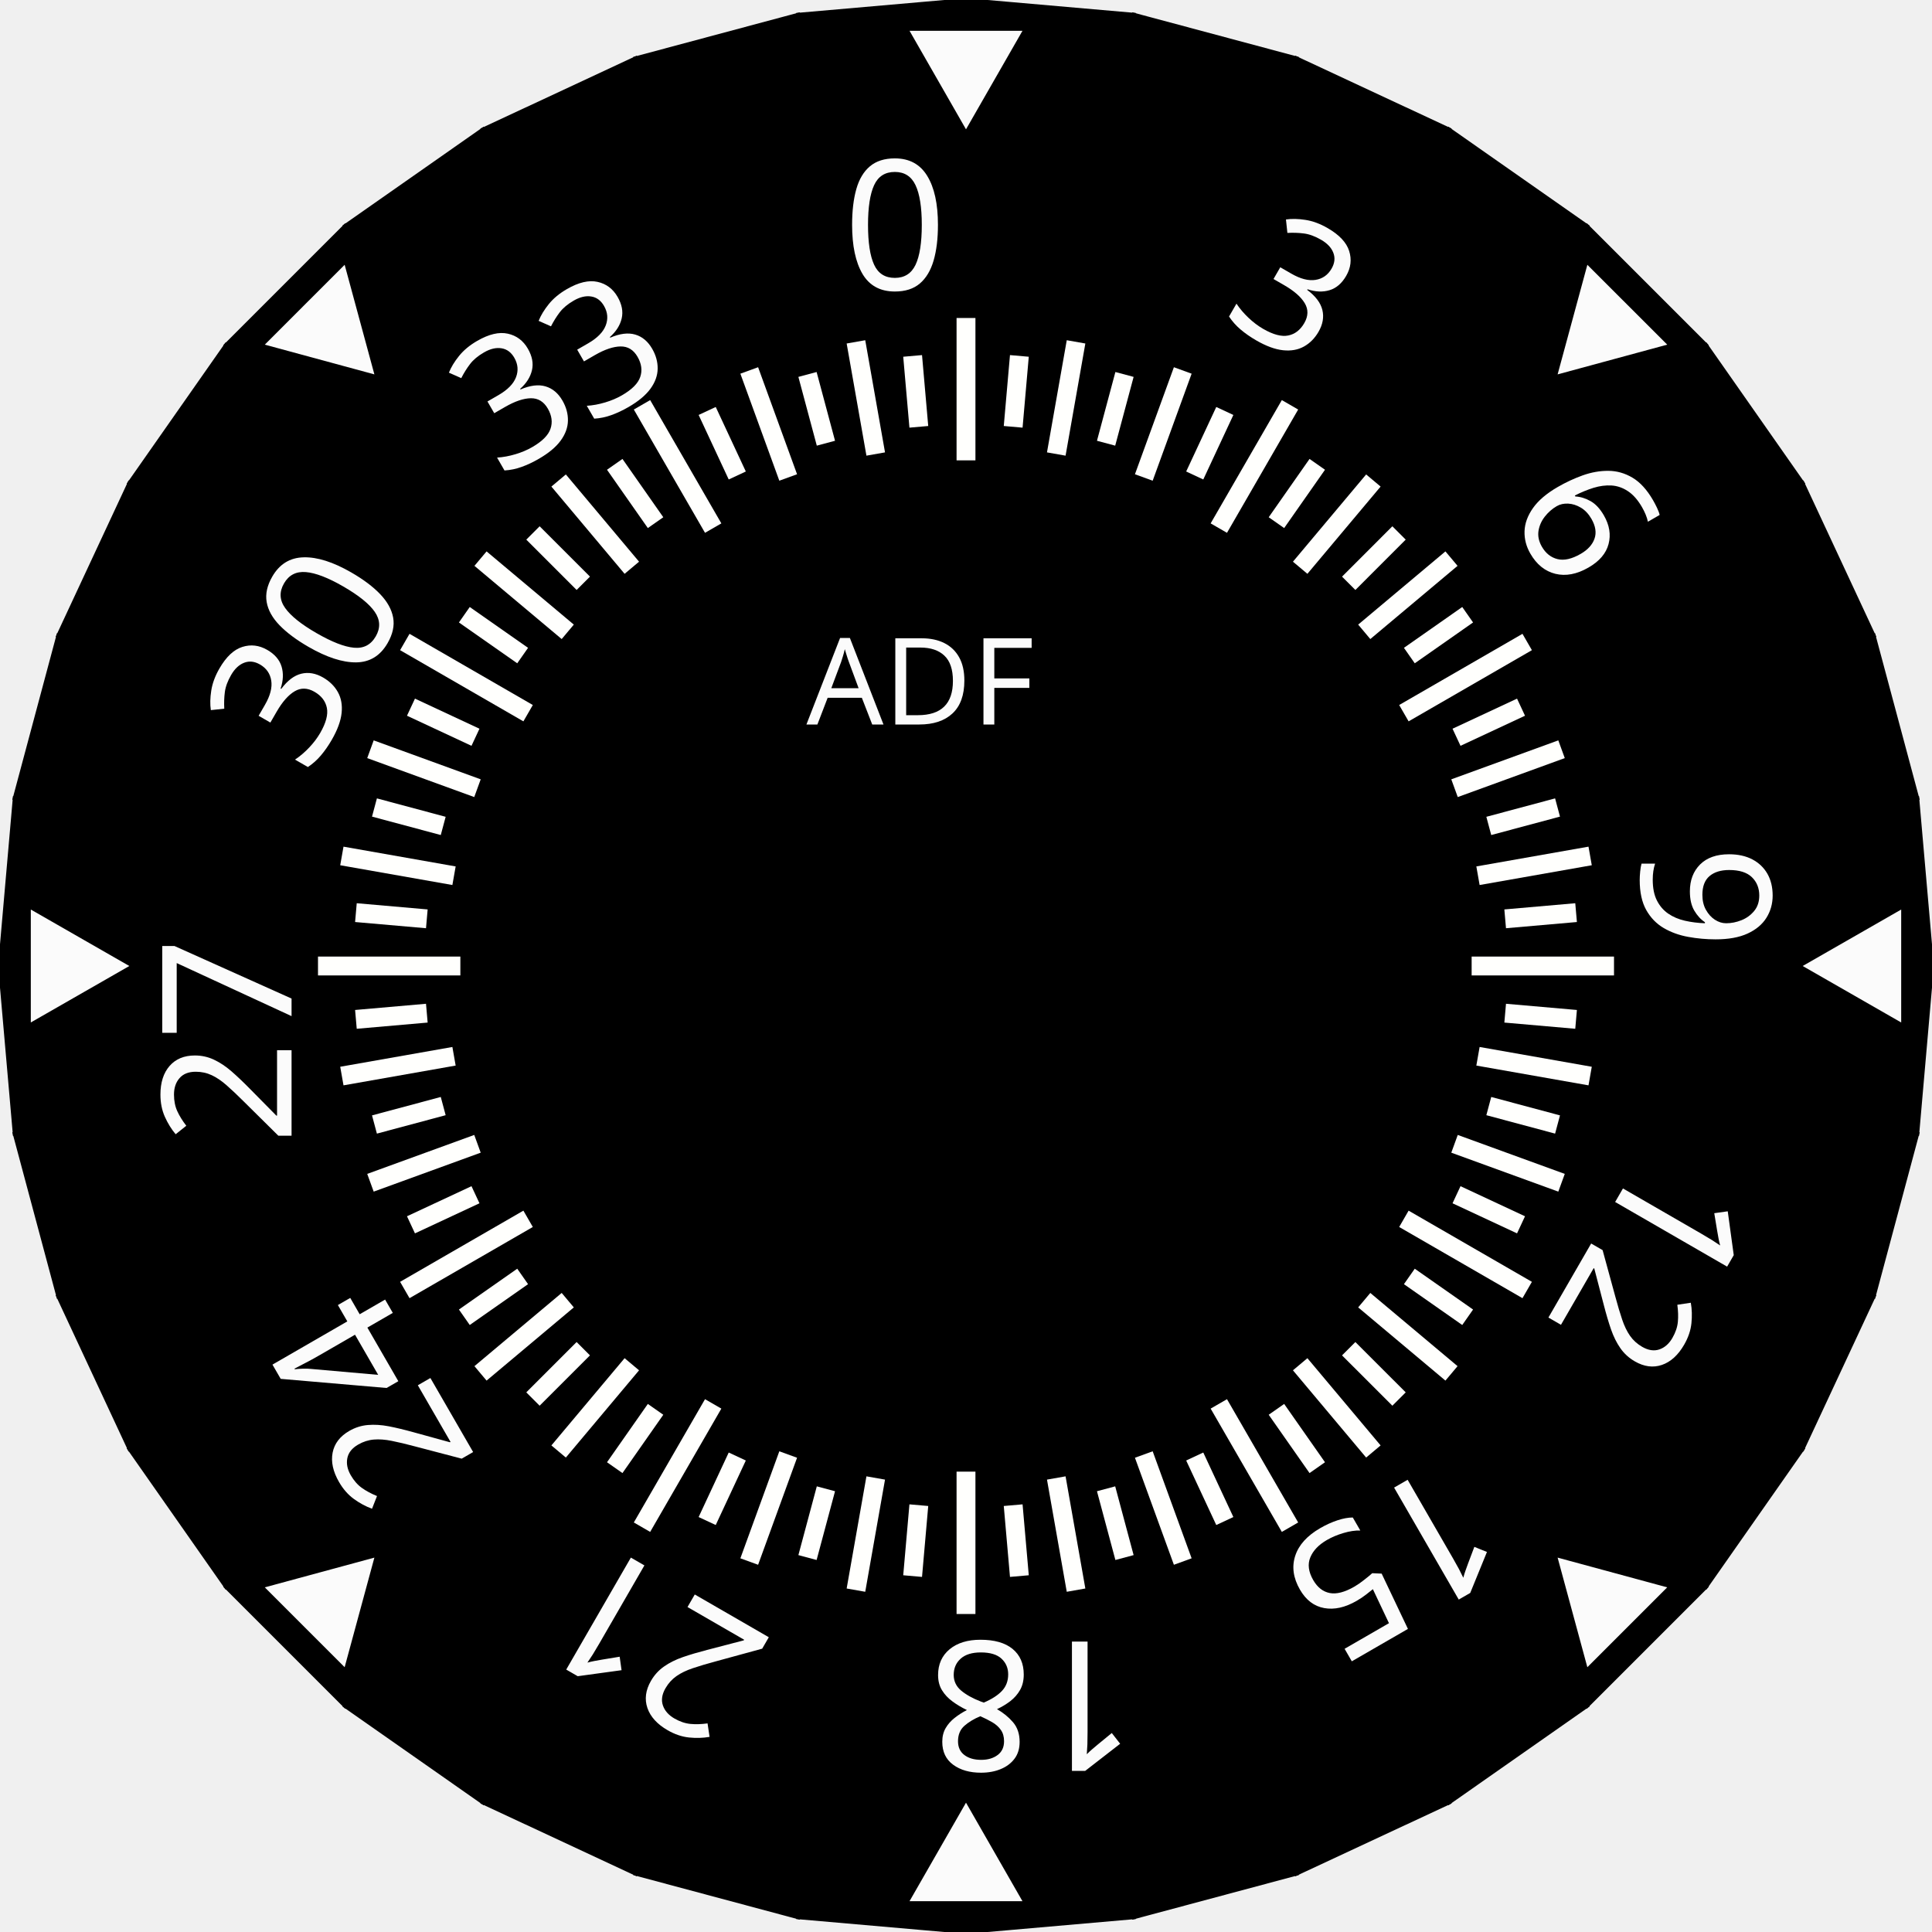
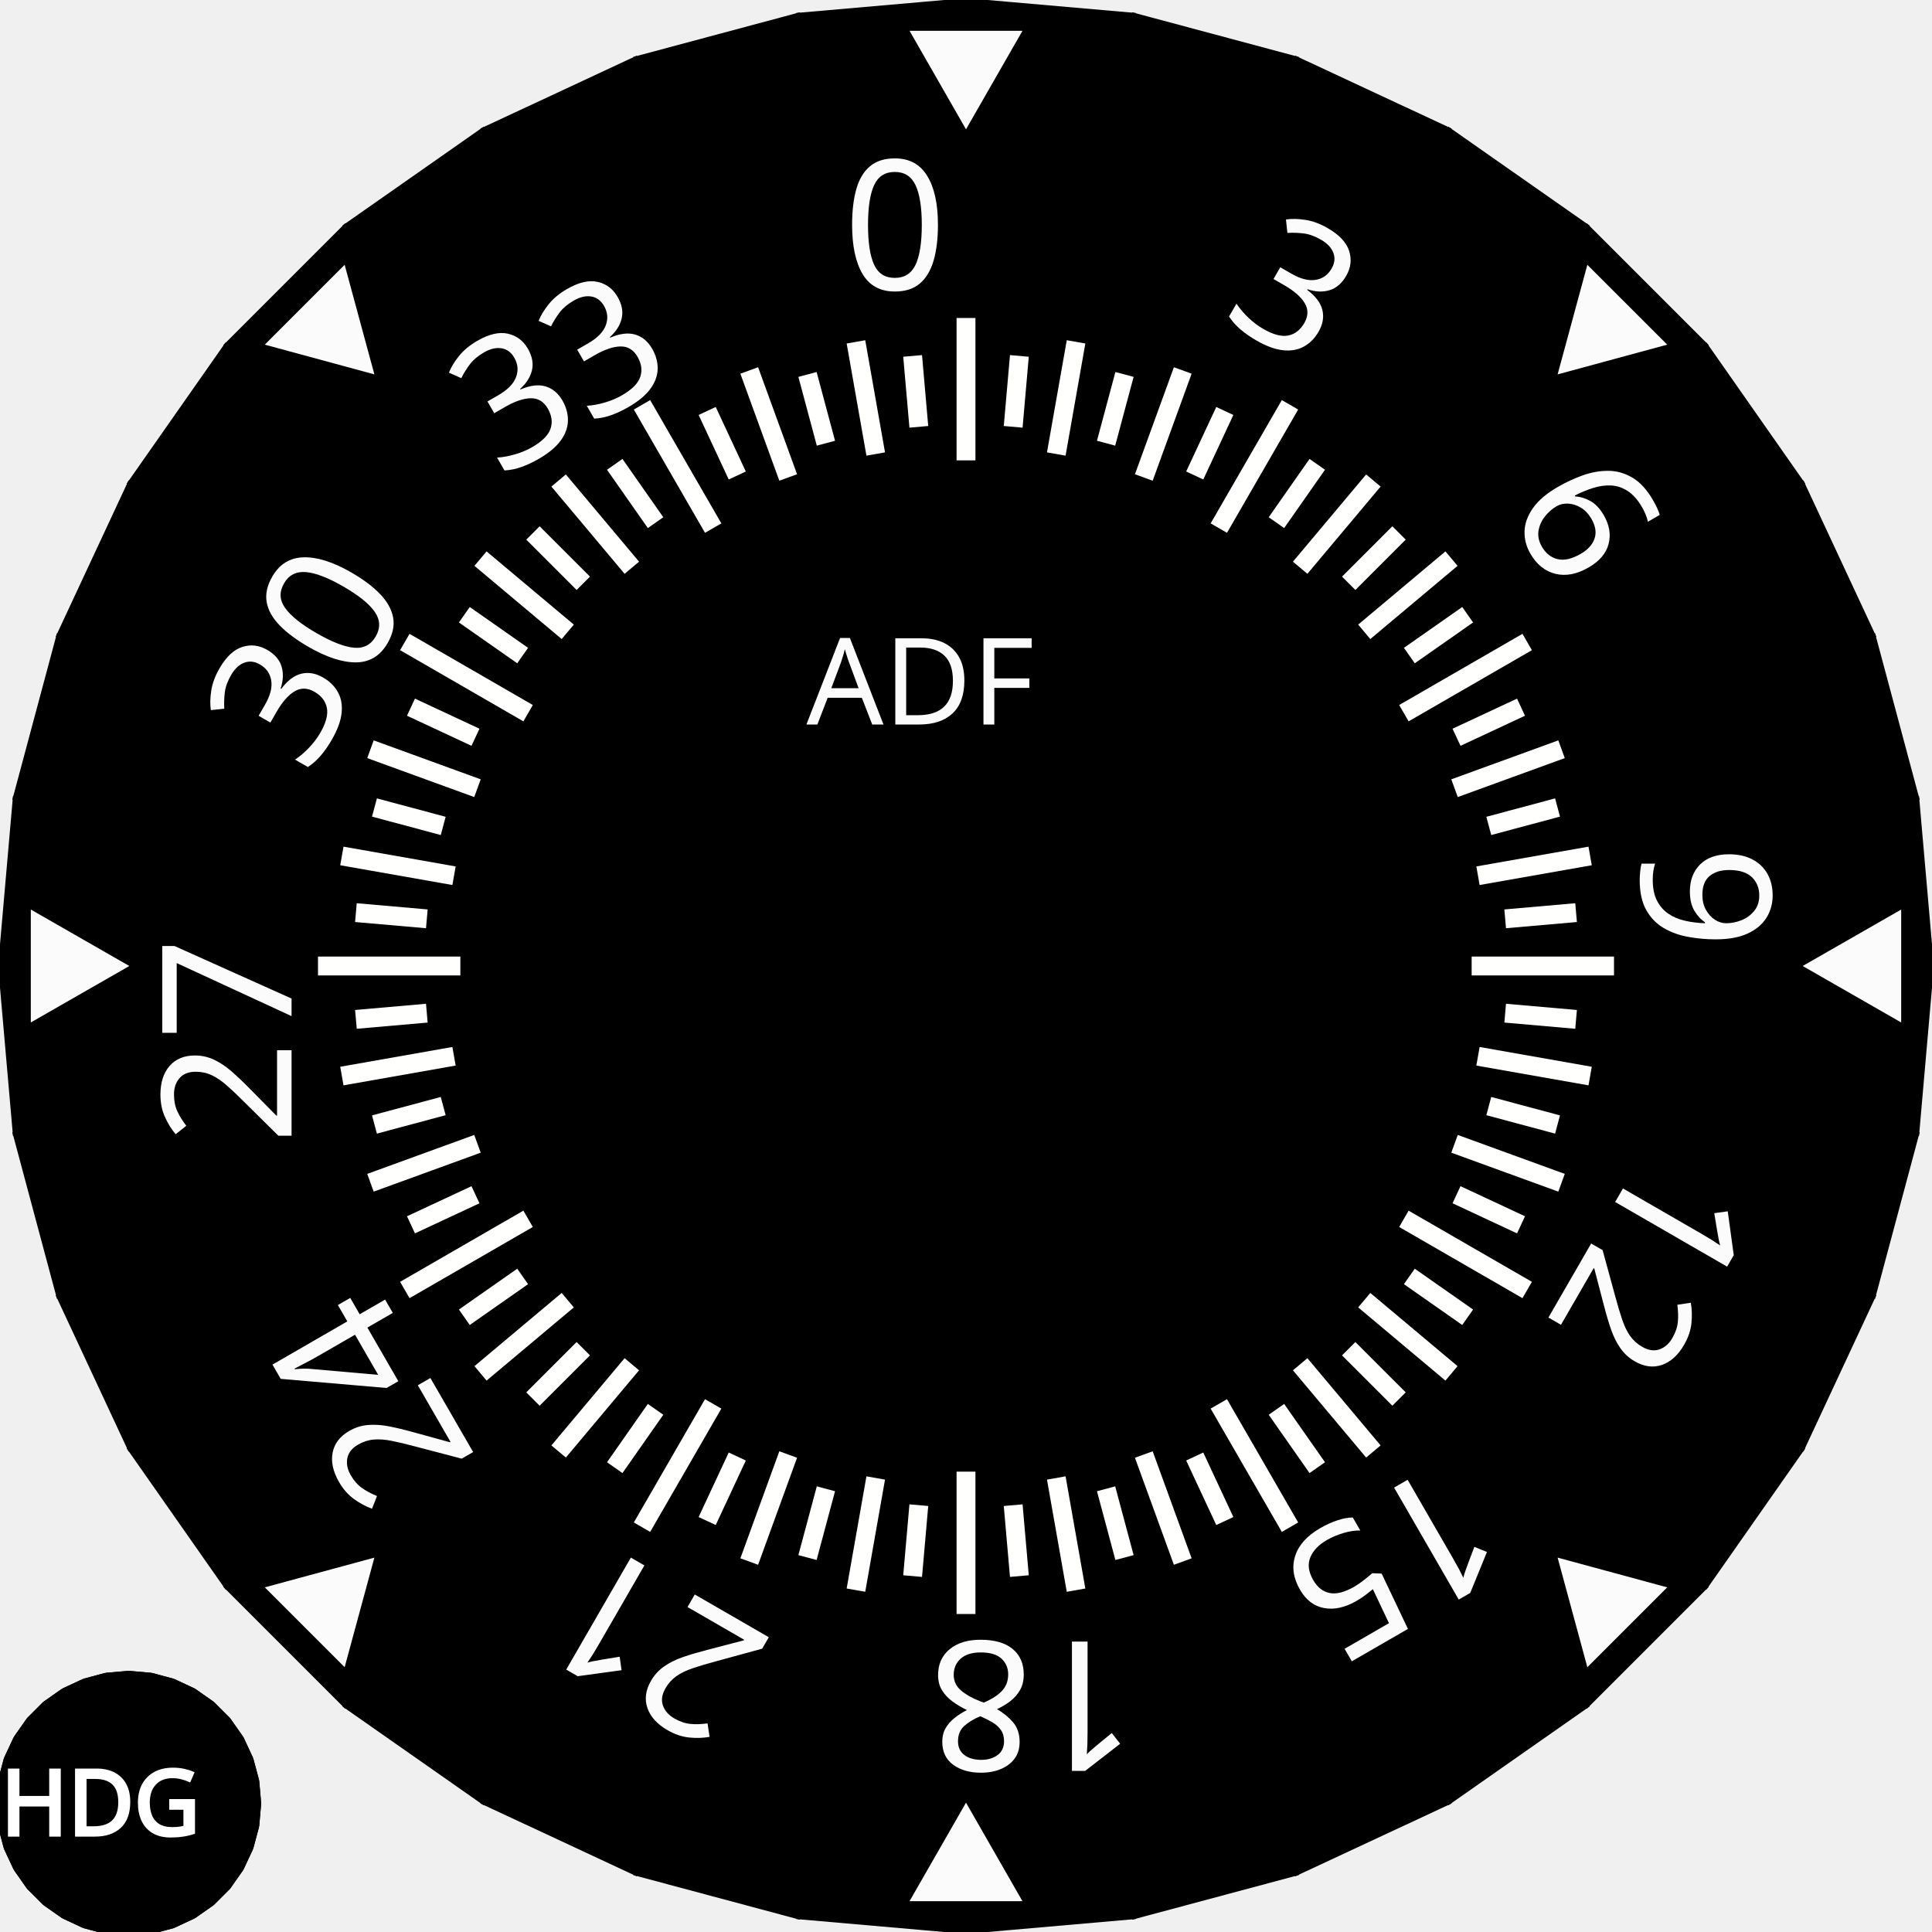
<svg xmlns="http://www.w3.org/2000/svg" width="512" height="512" viewBox="0 0 512 512" version="1.1" id="svg78">
  <defs id="defs82" />
  <g id="g927" style="fill:#000000;fill-opacity:1">
    <polygon id="polygon4" points="474.359,217.497 477.727,256.000 512.000,256.000 508.111,211.546 " fill-opacity="0" fill="rgb(204, 204, 204)" stroke-width="1" stroke="black" style="fill:#000000;fill-opacity:1" />
    <polygon id="polygon6" points="464.355,180.165 474.359,217.497 508.111,211.546 496.561,168.443 " fill-opacity="0" fill="rgb(204, 204, 204)" stroke-width="1" stroke="black" style="fill:#000000;fill-opacity:1" />
    <polygon id="polygon8" points="448.021,145.136 464.355,180.165 496.561,168.443 477.702,128.000 " fill-opacity="0" fill="rgb(204, 204, 204)" stroke-width="1" stroke="black" style="fill:#000000;fill-opacity:1" />
    <polygon id="polygon10" points="425.853,113.476 448.021,145.136 477.702,128.000 452.107,91.446 " fill-opacity="0" fill="rgb(204, 204, 204)" stroke-width="1" stroke="black" style="fill:#000000;fill-opacity:1" />
    <polygon id="polygon12" points="398.524,86.147 425.853,113.476 452.107,91.446 420.553,59.893 " fill-opacity="0" fill="rgb(204, 204, 204)" stroke-width="1" stroke="black" style="fill:#000000;fill-opacity:1" />
    <polygon id="polygon14" points="366.863,63.979 398.524,86.147 420.553,59.893 384.000,34.298 " fill-opacity="0" fill="rgb(204, 204, 204)" stroke-width="1" stroke="black" style="fill:#000000;fill-opacity:1" />
    <polygon id="polygon16" points="331.835,47.644 366.863,63.979 384.000,34.298 343.557,15.439 " fill-opacity="0" fill="rgb(204, 204, 204)" stroke-width="1" stroke="black" style="fill:#000000;fill-opacity:1" />
    <polygon id="polygon18" points="294.502,37.641 331.835,47.644 343.557,15.439 300.454,3.889 " fill-opacity="0" fill="rgb(204, 204, 204)" stroke-width="1" stroke="black" style="fill:#000000;fill-opacity:1" />
    <polygon id="polygon20" points="256.000,34.273 294.502,37.641 300.454,3.889 256.000,0.000 " fill-opacity="0" fill="rgb(204, 204, 204)" stroke-width="1" stroke="black" style="fill:#000000;fill-opacity:1" />
    <polygon id="polygon22" points="217.497,37.641 256.000,34.273 256.000,0.000 211.545,3.890 " fill-opacity="0" fill="rgb(204, 204, 204)" stroke-width="1" stroke="black" style="fill:#000000;fill-opacity:1" />
    <polygon id="polygon24" points="180.164,47.645 217.497,37.641 211.545,3.890 168.442,15.439 " fill-opacity="0" fill="rgb(204, 204, 204)" stroke-width="1" stroke="black" style="fill:#000000;fill-opacity:1" />
    <polygon id="polygon26" points="145.136,63.979 180.164,47.645 168.442,15.439 128.000,34.298 " fill-opacity="0" fill="rgb(204, 204, 204)" stroke-width="1" stroke="black" style="fill:#000000;fill-opacity:1" />
    <polygon id="polygon28" points="113.476,86.147 145.136,63.979 128.000,34.298 91.446,59.893 " fill-opacity="0" fill="rgb(204, 204, 204)" stroke-width="1" stroke="black" style="fill:#000000;fill-opacity:1" />
    <polygon id="polygon30" points="86.147,113.477 113.476,86.147 91.446,59.893 59.893,91.447 " fill-opacity="0" fill="rgb(204, 204, 204)" stroke-width="1" stroke="black" style="fill:#000000;fill-opacity:1" />
    <polygon id="polygon32" points="63.978,145.136 86.147,113.477 59.893,91.447 34.298,128.000 " fill-opacity="0" fill="rgb(204, 204, 204)" stroke-width="1" stroke="black" style="fill:#000000;fill-opacity:1" />
    <polygon id="polygon34" points="47.644,180.165 63.978,145.136 34.298,128.000 15.439,168.443 " fill-opacity="0" fill="rgb(204, 204, 204)" stroke-width="1" stroke="black" style="fill:#000000;fill-opacity:1" />
    <polygon id="polygon36" points="37.641,217.497 47.644,180.165 15.439,168.443 3.889,211.546 " fill-opacity="0" fill="rgb(204, 204, 204)" stroke-width="1" stroke="black" style="fill:#000000;fill-opacity:1" />
    <polygon id="polygon38" points="34.273,256.000 37.641,217.497 3.889,211.546 0.000,256.000 " fill-opacity="0" fill="rgb(204, 204, 204)" stroke-width="1" stroke="black" style="fill:#000000;fill-opacity:1" />
    <polygon id="polygon40" points="37.641,294.502 34.273,256.000 0.000,256.000 3.889,300.454 " fill-opacity="0" fill="rgb(204, 204, 204)" stroke-width="1" stroke="black" style="fill:#000000;fill-opacity:1" />
    <polygon id="polygon42" points="47.644,331.835 37.641,294.502 3.889,300.454 15.439,343.557 " fill-opacity="0" fill="rgb(204, 204, 204)" stroke-width="1" stroke="black" style="fill:#000000;fill-opacity:1" />
    <polygon id="polygon44" points="63.978,366.864 47.644,331.835 15.439,343.557 34.297,384.000 " fill-opacity="0" fill="rgb(204, 204, 204)" stroke-width="1" stroke="black" style="fill:#000000;fill-opacity:1" />
    <polygon id="polygon46" points="86.147,398.524 63.978,366.864 34.297,384.000 59.893,420.553 " fill-opacity="0" fill="rgb(204, 204, 204)" stroke-width="1" stroke="black" style="fill:#000000;fill-opacity:1" />
    <polygon id="polygon48" points="113.476,425.853 86.147,398.524 59.893,420.553 91.446,452.107 " fill-opacity="0" fill="rgb(204, 204, 204)" stroke-width="1" stroke="black" style="fill:#000000;fill-opacity:1" />
    <polygon id="polygon50" points="145.136,448.022 113.476,425.853 91.446,452.107 128.000,477.702 " fill-opacity="0" fill="rgb(204, 204, 204)" stroke-width="1" stroke="black" style="fill:#000000;fill-opacity:1" />
    <polygon id="polygon52" points="180.165,464.355 145.136,448.022 128.000,477.702 168.443,496.561 " fill-opacity="0" fill="rgb(204, 204, 204)" stroke-width="1" stroke="black" style="fill:#000000;fill-opacity:1" />
    <polygon id="polygon54" points="217.497,474.359 180.165,464.355 168.443,496.561 211.546,508.111 " fill-opacity="0" fill="rgb(204, 204, 204)" stroke-width="1" stroke="black" style="fill:#000000;fill-opacity:1" />
    <polygon id="polygon56" points="256.000,477.727 217.497,474.359 211.546,508.111 256.000,512.000 " fill-opacity="0" fill="rgb(204, 204, 204)" stroke-width="1" stroke="black" style="fill:#000000;fill-opacity:1" />
    <polygon id="polygon58" points="294.503,474.359 256.000,477.727 256.000,512.000 300.454,508.110 " fill-opacity="0" fill="rgb(204, 204, 204)" stroke-width="1" stroke="black" style="fill:#000000;fill-opacity:1" />
    <polygon id="polygon60" points="331.835,464.355 294.503,474.359 300.454,508.110 343.557,496.561 " fill-opacity="0" fill="rgb(204, 204, 204)" stroke-width="1" stroke="black" style="fill:#000000;fill-opacity:1" />
    <polygon id="polygon62" points="366.864,448.021 331.835,464.355 343.557,496.561 384.000,477.702 " fill-opacity="0" fill="rgb(204, 204, 204)" stroke-width="1" stroke="black" style="fill:#000000;fill-opacity:1" />
    <polygon id="polygon64" points="398.524,425.853 366.864,448.021 384.000,477.702 420.554,452.107 " fill-opacity="0" fill="rgb(204, 204, 204)" stroke-width="1" stroke="black" style="fill:#000000;fill-opacity:1" />
    <polygon id="polygon66" points="425.853,398.523 398.524,425.853 420.554,452.107 452.107,420.553 " fill-opacity="0" fill="rgb(204, 204, 204)" stroke-width="1" stroke="black" style="fill:#000000;fill-opacity:1" />
    <polygon id="polygon68" points="448.022,366.863 425.853,398.523 452.107,420.553 477.702,384.000 " fill-opacity="0" fill="rgb(204, 204, 204)" stroke-width="1" stroke="black" style="fill:#000000;fill-opacity:1" />
    <polygon id="polygon70" points="464.356,331.835 448.022,366.863 477.702,384.000 496.561,343.557 " fill-opacity="0" fill="rgb(204, 204, 204)" stroke-width="1" stroke="black" style="fill:#000000;fill-opacity:1" />
    <polygon id="polygon72" points="474.359,294.502 464.356,331.835 496.561,343.557 508.111,300.454 " fill-opacity="0" fill="rgb(204, 204, 204)" stroke-width="1" stroke="black" style="fill:#000000;fill-opacity:1" />
    <polygon id="polygon74" points="477.727,256.000 474.359,294.502 508.111,300.454 512.000,256.000 " fill-opacity="0" fill="rgb(204, 204, 204)" stroke-width="1" stroke="black" style="fill:#000000;fill-opacity:1" />
  </g>
  <polygon points="477.727,256.000 474.359,217.497 464.355,180.165 448.021,145.136 425.853,113.476 398.524,86.147 366.863,63.979 331.835,47.644 294.502,37.641 256.000,34.273 217.497,37.641 180.164,47.645 145.136,63.979 113.476,86.147 86.147,113.477 63.978,145.136 47.644,180.165 37.641,217.497 34.273,256.000 37.641,294.502 47.644,331.835 63.978,366.864 86.147,398.524 113.476,425.853 145.136,448.022 180.165,464.355 217.497,474.359 256.000,477.727 294.503,474.359 331.835,464.355 366.864,448.021 398.524,425.853 425.853,398.523 448.022,366.863 464.356,331.835 474.359,294.502 " id="polygon76" style="stroke:none;stroke-opacity:1;fill:#000000;fill-opacity:1" stroke-width="1" stroke="black" fill-opacity="0" fill="rgb(204, 204, 204)" />
  <path style="fill:#ffffff;fill-opacity:0.982;stroke:none;stroke-width:0.8px;stroke-linecap:butt;stroke-linejoin:miter;stroke-opacity:1" d="M 256,8.164 H 241.037 L 256,34.273 270.967,8.164 Z" id="path935" />
  <path id="path939" d="m 431.247,80.753 -10.581,-10.581 -7.881,29.043 29.045,-7.879 z" style="fill:#ffffff;fill-opacity:0.982;stroke:none;stroke-width:0.8px;stroke-linecap:butt;stroke-linejoin:miter;stroke-opacity:1" />
  <path style="fill:#ffffff;fill-opacity:0.982;stroke:none;stroke-width:0.8px;stroke-linecap:butt;stroke-linejoin:miter;stroke-opacity:1" d="m 431.247,431.247 10.581,-10.581 -29.043,-7.881 7.879,29.045 z" id="path941" />
  <path id="path943" d="M 256,503.836 H 270.963 L 256,477.727 241.033,503.836 Z" style="fill:#ffffff;fill-opacity:0.982;stroke:none;stroke-width:0.8px;stroke-linecap:butt;stroke-linejoin:miter;stroke-opacity:1" />
  <path style="fill:#ffffff;fill-opacity:0.982;stroke:none;stroke-width:0.8px;stroke-linecap:butt;stroke-linejoin:miter;stroke-opacity:1" d="m 80.753,431.247 10.581,10.581 7.881,-29.043 -29.045,7.879 z" id="path945" />
  <path id="path947" d="m 8.164,256 -1.4e-6,14.963 26.109,-14.963 -26.109,-14.967 z" style="fill:#ffffff;fill-opacity:0.982;stroke:none;stroke-width:0.8px;stroke-linecap:butt;stroke-linejoin:miter;stroke-opacity:1" />
  <path style="fill:#ffffff;fill-opacity:0.982;stroke:none;stroke-width:0.8px;stroke-linecap:butt;stroke-linejoin:miter;stroke-opacity:1" d="M 80.753,80.753 70.173,91.334 99.215,99.215 91.337,70.17 Z" id="path949" />
  <path id="path951" d="m 503.836,256 v -14.963 l -26.109,14.963 26.109,14.967 z" style="fill:#ffffff;fill-opacity:0.982;stroke:none;stroke-width:0.8px;stroke-linecap:butt;stroke-linejoin:miter;stroke-opacity:1" />
  <path style="fill:none;stroke:#fffffd;stroke-width:5;stroke-linecap:butt;stroke-linejoin:miter;stroke-miterlimit:4;stroke-dasharray:none;stroke-opacity:1" d="M 256,84.273 V 122" id="path953" />
  <path id="path955" d="M 341.863,107.28 323,139.953" style="fill:none;stroke:#fffffd;stroke-width:5;stroke-linecap:butt;stroke-linejoin:miter;stroke-miterlimit:4;stroke-dasharray:none;stroke-opacity:1" />
  <path style="fill:none;stroke:#fffffd;stroke-width:5;stroke-linecap:butt;stroke-linejoin:miter;stroke-miterlimit:4;stroke-dasharray:none;stroke-opacity:1" d="M 404.72,170.137 372.047,189" id="path957" />
  <path id="path959" d="M 427.727,256 H 390" style="fill:none;stroke:#fffffd;stroke-width:5;stroke-linecap:butt;stroke-linejoin:miter;stroke-miterlimit:4;stroke-dasharray:none;stroke-opacity:1" />
  <path style="fill:none;stroke:#fffffd;stroke-width:5;stroke-linecap:butt;stroke-linejoin:miter;stroke-miterlimit:4;stroke-dasharray:none;stroke-opacity:1" d="M 404.72,341.863 372.047,323" id="path961" />
  <path id="path963" d="M 341.863,404.72 323,372.047" style="fill:none;stroke:#fffffd;stroke-width:5;stroke-linecap:butt;stroke-linejoin:miter;stroke-miterlimit:4;stroke-dasharray:none;stroke-opacity:1" />
  <path style="fill:none;stroke:#fffffd;stroke-width:5;stroke-linecap:butt;stroke-linejoin:miter;stroke-miterlimit:4;stroke-dasharray:none;stroke-opacity:1" d="M 256,427.727 V 390" id="path965" />
  <path id="path967" d="M 170.137,404.72 189,372.047" style="fill:none;stroke:#fffffd;stroke-width:5;stroke-linecap:butt;stroke-linejoin:miter;stroke-miterlimit:4;stroke-dasharray:none;stroke-opacity:1" />
  <path style="fill:none;stroke:#fffffd;stroke-width:5;stroke-linecap:butt;stroke-linejoin:miter;stroke-miterlimit:4;stroke-dasharray:none;stroke-opacity:1" d="M 107.28,341.863 139.953,323" id="path969" />
  <path id="path971" d="M 84.273,256 H 122" style="fill:none;stroke:#fffffd;stroke-width:5;stroke-linecap:butt;stroke-linejoin:miter;stroke-miterlimit:4;stroke-dasharray:none;stroke-opacity:1" />
  <path style="fill:none;stroke:#fffffd;stroke-width:5;stroke-linecap:butt;stroke-linejoin:miter;stroke-miterlimit:4;stroke-dasharray:none;stroke-opacity:1" d="M 107.28,170.137 139.953,189" id="path973" />
  <path id="path975" d="M 170.137,107.28 189,139.953" style="fill:none;stroke:#fffffd;stroke-width:5;stroke-linecap:butt;stroke-linejoin:miter;stroke-miterlimit:4;stroke-dasharray:none;stroke-opacity:1" />
  <path id="path977" d="m 285.165,90.597 -5.241,29.723" style="fill:none;stroke:#fffffd;stroke-width:5;stroke-linecap:butt;stroke-linejoin:miter;stroke-miterlimit:4;stroke-dasharray:none;stroke-opacity:1" />
  <path style="fill:none;stroke:#fffffd;stroke-width:5;stroke-linecap:butt;stroke-linejoin:miter;stroke-miterlimit:4;stroke-dasharray:none;stroke-opacity:1" d="M 313.444,98.175 303.121,126.536" id="path981" />
  <path id="path983" d="m 363.959,127.34 -19.4,23.12" style="fill:none;stroke:#fffffd;stroke-width:5;stroke-linecap:butt;stroke-linejoin:miter;stroke-miterlimit:4;stroke-dasharray:none;stroke-opacity:1" />
  <path style="fill:none;stroke:#fffffd;stroke-width:5;stroke-linecap:butt;stroke-linejoin:miter;stroke-miterlimit:4;stroke-dasharray:none;stroke-opacity:1" d="m 384.66,148.041 -23.12,19.4" id="path985" />
  <path id="path987" d="m 413.825,198.556 -28.361,10.323" style="fill:none;stroke:#fffffd;stroke-width:5;stroke-linecap:butt;stroke-linejoin:miter;stroke-miterlimit:4;stroke-dasharray:none;stroke-opacity:1" />
  <path style="fill:none;stroke:#fffffd;stroke-width:5;stroke-linecap:butt;stroke-linejoin:miter;stroke-miterlimit:4;stroke-dasharray:none;stroke-opacity:1" d="m 421.403,226.835 -29.723,5.241" id="path989" />
  <path id="path991" d="m 421.403,285.165 -29.723,-5.241" style="fill:none;stroke:#fffffd;stroke-width:5;stroke-linecap:butt;stroke-linejoin:miter;stroke-miterlimit:4;stroke-dasharray:none;stroke-opacity:1" />
  <path style="fill:none;stroke:#fffffd;stroke-width:5;stroke-linecap:butt;stroke-linejoin:miter;stroke-miterlimit:4;stroke-dasharray:none;stroke-opacity:1" d="M 413.825,313.444 385.464,303.121" id="path993" />
  <path id="path995" d="M 384.66,363.959 361.54,344.559" style="fill:none;stroke:#fffffd;stroke-width:5;stroke-linecap:butt;stroke-linejoin:miter;stroke-miterlimit:4;stroke-dasharray:none;stroke-opacity:1" />
  <path style="fill:none;stroke:#fffffd;stroke-width:5;stroke-linecap:butt;stroke-linejoin:miter;stroke-miterlimit:4;stroke-dasharray:none;stroke-opacity:1" d="M 363.959,384.66 344.559,361.54" id="path997" />
  <path id="path999" d="M 313.444,413.825 303.121,385.464" style="fill:none;stroke:#fffffd;stroke-width:5;stroke-linecap:butt;stroke-linejoin:miter;stroke-miterlimit:4;stroke-dasharray:none;stroke-opacity:1" />
  <path style="fill:none;stroke:#fffffd;stroke-width:5;stroke-linecap:butt;stroke-linejoin:miter;stroke-miterlimit:4;stroke-dasharray:none;stroke-opacity:1" d="m 285.165,421.403 -5.241,-29.723" id="path1001" />
  <path id="path1003" d="m 226.835,421.403 5.241,-29.723" style="fill:none;stroke:#fffffd;stroke-width:5;stroke-linecap:butt;stroke-linejoin:miter;stroke-miterlimit:4;stroke-dasharray:none;stroke-opacity:1" />
  <path style="fill:none;stroke:#fffffd;stroke-width:5;stroke-linecap:butt;stroke-linejoin:miter;stroke-miterlimit:4;stroke-dasharray:none;stroke-opacity:1" d="m 198.556,413.825 10.323,-28.361" id="path1005" />
  <path id="path1007" d="m 148.041,384.66 19.4,-23.12" style="fill:none;stroke:#fffffd;stroke-width:5;stroke-linecap:butt;stroke-linejoin:miter;stroke-miterlimit:4;stroke-dasharray:none;stroke-opacity:1" />
  <path style="fill:none;stroke:#fffffd;stroke-width:5;stroke-linecap:butt;stroke-linejoin:miter;stroke-miterlimit:4;stroke-dasharray:none;stroke-opacity:1" d="m 127.34,363.959 23.12,-19.4" id="path1009" />
  <path id="path1011" d="M 98.175,313.444 126.536,303.121" style="fill:none;stroke:#fffffd;stroke-width:5;stroke-linecap:butt;stroke-linejoin:miter;stroke-miterlimit:4;stroke-dasharray:none;stroke-opacity:1" />
  <path style="fill:none;stroke:#fffffd;stroke-width:5;stroke-linecap:butt;stroke-linejoin:miter;stroke-miterlimit:4;stroke-dasharray:none;stroke-opacity:1" d="m 90.597,285.165 29.723,-5.241" id="path1013" />
  <path id="path1015" d="m 90.597,226.835 29.723,5.241" style="fill:none;stroke:#fffffd;stroke-width:5;stroke-linecap:butt;stroke-linejoin:miter;stroke-miterlimit:4;stroke-dasharray:none;stroke-opacity:1" />
  <path style="fill:none;stroke:#fffffd;stroke-width:5;stroke-linecap:butt;stroke-linejoin:miter;stroke-miterlimit:4;stroke-dasharray:none;stroke-opacity:1" d="m 98.175,198.556 28.361,10.323" id="path1017" />
  <path id="path1019" d="m 127.34,148.041 23.12,19.4" style="fill:none;stroke:#fffffd;stroke-width:5;stroke-linecap:butt;stroke-linejoin:miter;stroke-miterlimit:4;stroke-dasharray:none;stroke-opacity:1" />
  <path style="fill:none;stroke:#fffffd;stroke-width:5;stroke-linecap:butt;stroke-linejoin:miter;stroke-miterlimit:4;stroke-dasharray:none;stroke-opacity:1" d="m 148.041,127.34 19.4,23.12" id="path1021" />
  <path id="path1023" d="m 198.556,98.175 10.323,28.361" style="fill:none;stroke:#fffffd;stroke-width:5;stroke-linecap:butt;stroke-linejoin:miter;stroke-miterlimit:4;stroke-dasharray:none;stroke-opacity:1" />
  <path style="fill:none;stroke:#fffffd;stroke-width:5;stroke-linecap:butt;stroke-linejoin:miter;stroke-miterlimit:4;stroke-dasharray:none;stroke-opacity:1" d="m 226.835,90.597 5.241,29.723" id="path1025" />
  <path id="path1027" d="M 270.145,94.322 268.501,113.114" style="fill:none;stroke:#fffffd;stroke-width:5;stroke-linecap:butt;stroke-linejoin:miter;stroke-miterlimit:4;stroke-dasharray:none;stroke-opacity:1" />
  <path style="fill:none;stroke:#fffffd;stroke-width:5;stroke-linecap:butt;stroke-linejoin:miter;stroke-miterlimit:4;stroke-dasharray:none;stroke-opacity:1" d="m 298.005,99.235 -4.882,18.221" id="path1029" />
  <path id="path1031" d="m 324.589,108.911 -7.972,17.096" style="fill:none;stroke:#fffffd;stroke-width:5;stroke-linecap:butt;stroke-linejoin:miter;stroke-miterlimit:4;stroke-dasharray:none;stroke-opacity:1" />
  <path style="fill:none;stroke:#fffffd;stroke-width:5;stroke-linecap:butt;stroke-linejoin:miter;stroke-miterlimit:4;stroke-dasharray:none;stroke-opacity:1" d="m 349.089,123.056 -10.82,15.452" id="path1033" />
  <path id="path1035" d="m 370.76,141.24 -13.338,13.339" style="fill:none;stroke:#fffffd;stroke-width:5;stroke-linecap:butt;stroke-linejoin:miter;stroke-miterlimit:4;stroke-dasharray:none;stroke-opacity:1" />
  <path style="fill:none;stroke:#fffffd;stroke-width:5;stroke-linecap:butt;stroke-linejoin:miter;stroke-miterlimit:4;stroke-dasharray:none;stroke-opacity:1" d="m 388.944,162.911 -15.452,10.82" id="path1037" />
  <path id="path1039" d="m 403.089,187.411 -17.096,7.972" style="fill:none;stroke:#fffffd;stroke-width:5;stroke-linecap:butt;stroke-linejoin:miter;stroke-miterlimit:4;stroke-dasharray:none;stroke-opacity:1" />
  <path style="fill:none;stroke:#fffffd;stroke-width:5;stroke-linecap:butt;stroke-linejoin:miter;stroke-miterlimit:4;stroke-dasharray:none;stroke-opacity:1" d="m 412.765,213.995 -18.221,4.882" id="path1041" />
  <path id="path1043" d="m 417.678,241.855 -18.792,1.644" style="fill:none;stroke:#fffffd;stroke-width:5;stroke-linecap:butt;stroke-linejoin:miter;stroke-miterlimit:4;stroke-dasharray:none;stroke-opacity:1" />
  <path style="fill:none;stroke:#fffffd;stroke-width:5;stroke-linecap:butt;stroke-linejoin:miter;stroke-miterlimit:4;stroke-dasharray:none;stroke-opacity:1" d="M 417.678,270.145 398.886,268.501" id="path1045" />
  <path id="path1047" d="m 412.765,298.005 -18.221,-4.882" style="fill:none;stroke:#fffffd;stroke-width:5;stroke-linecap:butt;stroke-linejoin:miter;stroke-miterlimit:4;stroke-dasharray:none;stroke-opacity:1" />
  <path style="fill:none;stroke:#fffffd;stroke-width:5;stroke-linecap:butt;stroke-linejoin:miter;stroke-miterlimit:4;stroke-dasharray:none;stroke-opacity:1" d="m 403.089,324.589 -17.096,-7.972" id="path1049" />
  <path id="path1051" d="M 388.945,349.089 373.492,338.269" style="fill:none;stroke:#fffffd;stroke-width:5;stroke-linecap:butt;stroke-linejoin:miter;stroke-miterlimit:4;stroke-dasharray:none;stroke-opacity:1" />
  <path style="fill:none;stroke:#fffffd;stroke-width:5;stroke-linecap:butt;stroke-linejoin:miter;stroke-miterlimit:4;stroke-dasharray:none;stroke-opacity:1" d="m 370.76,370.76 -13.339,-13.338" id="path1053" />
  <path id="path1055" d="M 349.089,388.944 338.269,373.492" style="fill:none;stroke:#fffffd;stroke-width:5;stroke-linecap:butt;stroke-linejoin:miter;stroke-miterlimit:4;stroke-dasharray:none;stroke-opacity:1" />
  <path style="fill:none;stroke:#fffffd;stroke-width:5;stroke-linecap:butt;stroke-linejoin:miter;stroke-miterlimit:4;stroke-dasharray:none;stroke-opacity:1" d="m 324.589,403.089 -7.972,-17.096" id="path1057" />
  <path id="path1059" d="m 298.005,412.765 -4.882,-18.221" style="fill:none;stroke:#fffffd;stroke-width:5;stroke-linecap:butt;stroke-linejoin:miter;stroke-miterlimit:4;stroke-dasharray:none;stroke-opacity:1" />
  <path style="fill:none;stroke:#fffffd;stroke-width:5;stroke-linecap:butt;stroke-linejoin:miter;stroke-miterlimit:4;stroke-dasharray:none;stroke-opacity:1" d="m 270.145,417.678 -1.644,-18.792" id="path1061" />
  <path id="path1063" d="m 241.855,417.678 1.644,-18.792" style="fill:none;stroke:#fffffd;stroke-width:5;stroke-linecap:butt;stroke-linejoin:miter;stroke-miterlimit:4;stroke-dasharray:none;stroke-opacity:1" />
  <path style="fill:none;stroke:#fffffd;stroke-width:5;stroke-linecap:butt;stroke-linejoin:miter;stroke-miterlimit:4;stroke-dasharray:none;stroke-opacity:1" d="m 213.995,412.765 4.882,-18.221" id="path1065" />
  <path id="path1067" d="m 187.411,403.089 7.972,-17.096" style="fill:none;stroke:#fffffd;stroke-width:5;stroke-linecap:butt;stroke-linejoin:miter;stroke-miterlimit:4;stroke-dasharray:none;stroke-opacity:1" />
  <path style="fill:none;stroke:#fffffd;stroke-width:5;stroke-linecap:butt;stroke-linejoin:miter;stroke-miterlimit:4;stroke-dasharray:none;stroke-opacity:1" d="m 162.911,388.945 10.82,-15.452" id="path1069" />
  <path id="path1071" d="m 141.24,370.76 13.338,-13.339" style="fill:none;stroke:#fffffd;stroke-width:5;stroke-linecap:butt;stroke-linejoin:miter;stroke-miterlimit:4;stroke-dasharray:none;stroke-opacity:1" />
  <path style="fill:none;stroke:#fffffd;stroke-width:5;stroke-linecap:butt;stroke-linejoin:miter;stroke-miterlimit:4;stroke-dasharray:none;stroke-opacity:1" d="m 123.055,349.089 15.452,-10.82" id="path1073" />
  <path id="path1075" d="m 108.911,324.589 17.096,-7.972" style="fill:none;stroke:#fffffd;stroke-width:5;stroke-linecap:butt;stroke-linejoin:miter;stroke-miterlimit:4;stroke-dasharray:none;stroke-opacity:1" />
  <path style="fill:none;stroke:#fffffd;stroke-width:5;stroke-linecap:butt;stroke-linejoin:miter;stroke-miterlimit:4;stroke-dasharray:none;stroke-opacity:1" d="m 99.235,298.005 18.221,-4.882" id="path1077" />
  <path id="path1079" d="M 94.322,270.145 113.114,268.501" style="fill:none;stroke:#fffffd;stroke-width:5;stroke-linecap:butt;stroke-linejoin:miter;stroke-miterlimit:4;stroke-dasharray:none;stroke-opacity:1" />
  <path style="fill:none;stroke:#fffffd;stroke-width:5;stroke-linecap:butt;stroke-linejoin:miter;stroke-miterlimit:4;stroke-dasharray:none;stroke-opacity:1" d="m 94.322,241.855 18.792,1.644" id="path1081" />
  <path id="path1083" d="m 99.235,213.995 18.221,4.882" style="fill:none;stroke:#fffffd;stroke-width:5;stroke-linecap:butt;stroke-linejoin:miter;stroke-miterlimit:4;stroke-dasharray:none;stroke-opacity:1" />
  <path style="fill:none;stroke:#fffffd;stroke-width:5;stroke-linecap:butt;stroke-linejoin:miter;stroke-miterlimit:4;stroke-dasharray:none;stroke-opacity:1" d="m 108.911,187.411 17.096,7.972" id="path1085" />
  <path id="path1087" d="m 123.055,162.911 15.452,10.82" style="fill:none;stroke:#fffffd;stroke-width:5;stroke-linecap:butt;stroke-linejoin:miter;stroke-miterlimit:4;stroke-dasharray:none;stroke-opacity:1" />
  <path style="fill:none;stroke:#fffffd;stroke-width:5;stroke-linecap:butt;stroke-linejoin:miter;stroke-miterlimit:4;stroke-dasharray:none;stroke-opacity:1" d="m 141.24,141.24 13.339,13.338" id="path1089" />
  <path id="path1091" d="m 162.911,123.056 10.82,15.452" style="fill:none;stroke:#fffffd;stroke-width:5;stroke-linecap:butt;stroke-linejoin:miter;stroke-miterlimit:4;stroke-dasharray:none;stroke-opacity:1" />
  <path style="fill:none;stroke:#fffffd;stroke-width:5;stroke-linecap:butt;stroke-linejoin:miter;stroke-miterlimit:4;stroke-dasharray:none;stroke-opacity:1" d="m 187.411,108.911 7.972,17.096" id="path1093" />
  <path id="path1095" d="m 213.995,99.235 4.882,18.221" style="fill:none;stroke:#fffffd;stroke-width:5;stroke-linecap:butt;stroke-linejoin:miter;stroke-miterlimit:4;stroke-dasharray:none;stroke-opacity:1" />
  <path style="fill:none;stroke:#fffffd;stroke-width:5;stroke-linecap:butt;stroke-linejoin:miter;stroke-miterlimit:4;stroke-dasharray:none;stroke-opacity:1" d="m 241.855,94.322 1.644,18.792" id="path1097" />
  <text xml:space="preserve" style="font-style:normal;font-variant:normal;font-weight:500;font-stretch:normal;font-size:32px;line-height:1.25;font-family:Ubuntu;-inkscape-font-specification:'Ubuntu Medium';text-align:center;text-anchor:middle;opacity:1;fill:#ffffff;fill-opacity:0.982;fill-rule:nonzero;stroke:none;stroke-width:5;stroke-linecap:butt;stroke-linejoin:round;stroke-miterlimit:4;stroke-dasharray:none;stroke-dashoffset:0;stroke-opacity:1;paint-order:markers fill stroke;" x="256.4" y="192" id="text1103">
    <tspan id="tspan1101" x="256.4" y="192">ADF</tspan>
  </text>
  <text xml:space="preserve" style="font-style:normal;font-variant:normal;font-weight:normal;font-stretch:normal;font-size:48px;line-height:1.25;font-family:Ubuntu-Title;-inkscape-font-specification:Ubuntu-Title;text-align:center;text-anchor:middle;opacity:1;fill:#ffffff;fill-opacity:0.982;fill-rule:nonzero;stroke:none;stroke-width:5;stroke-linecap:butt;stroke-linejoin:round;stroke-miterlimit:4;stroke-dasharray:none;stroke-dashoffset:0;stroke-opacity:1;paint-order:markers fill stroke;" x="255.907" y="76.77" id="text1107">
    <tspan id="tspan1105" x="255.907" y="76.77">0</tspan>
  </text>
  <text xml:space="preserve" style="font-style:normal;font-variant:normal;font-weight:normal;font-stretch:normal;font-size:48px;line-height:1.25;font-family:Ubuntu-Title;-inkscape-font-specification:Ubuntu-Title;text-align:center;text-anchor:middle;opacity:1;fill:#ffffff;fill-opacity:0.982;fill-rule:nonzero;stroke:none;stroke-width:5;stroke-linecap:butt;stroke-linejoin:round;stroke-miterlimit:4;stroke-dasharray:none;stroke-dashoffset:0;stroke-opacity:1;paint-order:markers fill stroke;" x="354.305" y="-88.823" id="text1111" transform="rotate(30)">
    <tspan id="tspan1109" x="354.305" y="-88.823">3</tspan>
  </text>
  <text xml:space="preserve" style="font-style:normal;font-variant:normal;font-weight:normal;font-stretch:normal;font-size:48px;line-height:1.25;font-family:Ubuntu-Title;-inkscape-font-specification:Ubuntu-Title;text-align:center;text-anchor:middle;opacity:1;fill:#ffffff;fill-opacity:0.982;fill-rule:nonzero;stroke:none;stroke-width:5;stroke-linecap:butt;stroke-linejoin:round;stroke-miterlimit:4;stroke-dasharray:none;stroke-dashoffset:0;stroke-opacity:1;paint-order:markers fill stroke;" x="347.985" y="-278.353" id="text1115" transform="rotate(60)">
    <tspan id="tspan1113" x="347.985" y="-278.353">6</tspan>
  </text>
  <text xml:space="preserve" style="font-style:normal;font-variant:normal;font-weight:500;font-stretch:normal;font-size:53.333px;line-height:1.25;font-family:Ubuntu;-inkscape-font-specification:'Ubuntu Medium';text-align:center;text-anchor:middle;opacity:1;fill:#ffffff;fill-opacity:0.982;fill-rule:nonzero;stroke:none;stroke-width:5;stroke-linecap:butt;stroke-linejoin:round;stroke-miterlimit:4;stroke-dasharray:none;stroke-dashoffset:0;stroke-opacity:1;paint-order:markers fill stroke;" x="420" y="172" id="text1119">
    <tspan id="tspan1117" x="420" y="221.733" />
  </text>
  <text xml:space="preserve" style="font-style:normal;font-variant:normal;font-weight:normal;font-stretch:normal;font-size:48px;line-height:1.25;font-family:Ubuntu-Title;-inkscape-font-specification:Ubuntu-Title;text-align:center;text-anchor:middle;opacity:1;fill:#ffffff;fill-opacity:0.982;fill-rule:nonzero;stroke:none;stroke-width:5;stroke-linecap:butt;stroke-linejoin:round;stroke-miterlimit:4;stroke-dasharray:none;stroke-dashoffset:0;stroke-opacity:1;paint-order:markers fill stroke;" x="256.432" y="-435.025" id="text1123" transform="rotate(90)">
    <tspan id="tspan1121" x="256.432" y="-435.025">9</tspan>
  </text>
  <text xml:space="preserve" style="font-style:normal;font-variant:normal;font-weight:normal;font-stretch:normal;font-size:48px;line-height:1.25;font-family:Ubuntu-Title;-inkscape-font-specification:Ubuntu-Title;text-align:center;text-anchor:middle;opacity:1;fill:#ffffff;fill-opacity:0.982;fill-rule:nonzero;stroke:none;stroke-width:5;stroke-linecap:butt;stroke-linejoin:round;stroke-miterlimit:4;stroke-dasharray:none;stroke-dashoffset:0;stroke-opacity:1;paint-order:markers fill stroke;" x="90.977" y="-529.954" id="text1127" transform="rotate(120)">
    <tspan id="tspan1125" x="90.977" y="-529.954">12</tspan>
  </text>
  <text xml:space="preserve" style="font-style:normal;font-variant:normal;font-weight:normal;font-stretch:normal;font-size:48px;line-height:1.25;font-family:Ubuntu-Title;-inkscape-font-specification:Ubuntu-Title;text-align:center;text-anchor:middle;opacity:1;fill:#ffffff;fill-opacity:0.982;fill-rule:nonzero;stroke:none;stroke-width:5;stroke-linecap:butt;stroke-linejoin:round;stroke-miterlimit:4;stroke-dasharray:none;stroke-dashoffset:0;stroke-opacity:1;paint-order:markers fill stroke;" x="-93.709" y="-526.138" id="text1131" transform="rotate(150)">
    <tspan id="tspan1129" x="-93.709" y="-526.138">15</tspan>
  </text>
  <text xml:space="preserve" style="font-style:normal;font-variant:normal;font-weight:normal;font-stretch:normal;font-size:48px;line-height:1.25;font-family:Ubuntu-Title;-inkscape-font-specification:Ubuntu-Title;text-align:center;text-anchor:middle;opacity:1;fill:#ffffff;fill-opacity:0.982;fill-rule:nonzero;stroke:none;stroke-width:5;stroke-linecap:butt;stroke-linejoin:round;stroke-miterlimit:4;stroke-dasharray:none;stroke-dashoffset:0;stroke-opacity:1;paint-order:markers fill stroke;" x="-254.944" y="-435.038" id="text1135" transform="scale(-1)">
    <tspan id="tspan1133" x="-254.944" y="-435.038">18</tspan>
  </text>
  <text xml:space="preserve" style="font-style:normal;font-variant:normal;font-weight:normal;font-stretch:normal;font-size:48px;line-height:1.25;font-family:Ubuntu-Title;-inkscape-font-specification:Ubuntu-Title;text-align:center;text-anchor:middle;opacity:1;fill:#ffffff;fill-opacity:0.982;fill-rule:nonzero;stroke:none;stroke-width:5;stroke-linecap:butt;stroke-linejoin:round;stroke-miterlimit:4;stroke-dasharray:none;stroke-dashoffset:0;stroke-opacity:1;paint-order:markers fill stroke;" x="-349.507" y="-273.885" id="text1139" transform="rotate(-150)">
    <tspan id="tspan1137" x="-349.507" y="-273.885">21</tspan>
  </text>
  <text xml:space="preserve" style="font-style:normal;font-variant:normal;font-weight:normal;font-stretch:normal;font-size:48px;line-height:1.25;font-family:Ubuntu-Title;-inkscape-font-specification:Ubuntu-Title;text-align:center;text-anchor:middle;opacity:1;fill:#ffffff;fill-opacity:0.982;fill-rule:nonzero;stroke:none;stroke-width:5;stroke-linecap:butt;stroke-linejoin:round;stroke-miterlimit:4;stroke-dasharray:none;stroke-dashoffset:0;stroke-opacity:1;paint-order:markers fill stroke;" x="-352.069" y="-83.817" id="text1143" transform="rotate(-120)">
    <tspan id="tspan1141" x="-352.069" y="-83.817">24</tspan>
  </text>
  <text xml:space="preserve" style="font-style:normal;font-variant:normal;font-weight:normal;font-stretch:normal;font-size:48px;line-height:1.25;font-family:Ubuntu-Title;-inkscape-font-specification:Ubuntu-Title;text-align:center;text-anchor:middle;opacity:1;fill:#ffffff;fill-opacity:0.982;fill-rule:nonzero;stroke:none;stroke-width:5;stroke-linecap:butt;stroke-linejoin:round;stroke-miterlimit:4;stroke-dasharray:none;stroke-dashoffset:0;stroke-opacity:1;paint-order:markers fill stroke;" x="-257.098" y="77.263" id="text1147" transform="rotate(-90)">
    <tspan id="tspan1145" x="-257.098" y="77.263">27</tspan>
  </text>
  <text xml:space="preserve" style="font-style:normal;font-variant:normal;font-weight:normal;font-stretch:normal;font-size:48px;line-height:1.25;font-family:Ubuntu-Title;-inkscape-font-specification:Ubuntu-Title;text-align:center;text-anchor:middle;opacity:1;fill:#ffffff;fill-opacity:0.982;fill-rule:nonzero;stroke:none;stroke-width:5;stroke-linecap:butt;stroke-linejoin:round;stroke-miterlimit:4;stroke-dasharray:none;stroke-dashoffset:0;stroke-opacity:1;paint-order:markers fill stroke;" x="-91.221" y="173.686" id="text1151" transform="rotate(-60)">
    <tspan id="tspan1149" x="-91.221" y="173.686">30</tspan>
  </text>
  <text xml:space="preserve" style="font-style:normal;font-variant:normal;font-weight:normal;font-stretch:normal;font-size:48px;line-height:1.25;font-family:Ubuntu-Title;-inkscape-font-specification:Ubuntu-Title;text-align:center;text-anchor:middle;opacity:1;fill:#ffffff;fill-opacity:0.982;fill-rule:nonzero;stroke:none;stroke-width:5;stroke-linecap:butt;stroke-linejoin:round;stroke-miterlimit:4;stroke-dasharray:none;stroke-dashoffset:0;stroke-opacity:1;paint-order:markers fill stroke;" x="97.466" y="176.214" id="text1155" transform="rotate(-30)">
    <tspan id="tspan1153" x="97.466" y="176.214">33</tspan>
  </text>
+   <g id="Knob" style="fill:#000000;stroke:#000000" transform="matrix(2,0,0,2,-0.071189,0.071)">
+     <polygon id="polygon78" points="34.142,238.929 33.883,241.893 " style="fill:#000000;fill-opacity:1;stroke:#000000;stroke-width:1" />
+     <polygon id="polygon80" points="33.883,241.893 33.113,244.768 " style="fill:#000000;fill-opacity:1;stroke:#000000;stroke-width:1" />
+     <polygon id="polygon82" points="33.113,244.768 31.855,247.464 " style="fill:#000000;fill-opacity:1;stroke:#000000;stroke-width:1" />
+     <polygon id="polygon84" points="31.855,247.464 30.148,249.902 " style="fill:#000000;fill-opacity:1;stroke:#000000;stroke-width:1" />
+     <polygon id="polygon86" points="30.148,249.902 28.044,252.006 " style="fill:#000000;fill-opacity:1;stroke:#000000;stroke-width:1" />
+     <polygon id="polygon88" points="28.044,252.006 25.607,253.713 " style="fill:#000000;fill-opacity:1;stroke:#000000;stroke-width:1" />
+     <polygon id="polygon90" points="25.607,253.713 22.91,254.97 " style="fill:#000000;fill-opacity:1;stroke:#000000;stroke-width:1" />
+     <polygon id="polygon92" points="22.91,254.97 20.035,255.741 " style="fill:#000000;fill-opacity:1;stroke:#000000;stroke-width:1" />
+     <polygon id="polygon94" points="20.035,255.741 17.071,256 " style="fill:#000000;fill-opacity:1;stroke:#000000;stroke-width:1" />
+     <polygon id="polygon96" points="17.071,256 14.107,255.741 " style="fill:#000000;fill-opacity:1;stroke:#000000;stroke-width:1" />
+     <polygon id="polygon98" points="14.107,255.741 11.232,254.97 " style="fill:#000000;fill-opacity:1;stroke:#000000;stroke-width:1" />
+     <polygon id="polygon100" points="11.232,254.97 8.536,253.713 " style="fill:#000000;fill-opacity:1;stroke:#000000;stroke-width:1" />
+     <polygon id="polygon102" points="8.536,253.713 6.098,252.006 " style="fill:#000000;fill-opacity:1;stroke:#000000;stroke-width:1" />
+     <polygon id="polygon104" points="6.098,252.006 3.994,249.902 " style="fill:#000000;fill-opacity:1;stroke:#000000;stroke-width:1" />
+     <polygon id="polygon106" points="3.994,249.902 2.287,247.464 " style="fill:#000000;fill-opacity:1;stroke:#000000;stroke-width:1" />
+     <polygon id="polygon108" points="2.287,247.464 1.03,244.768 " style="fill:#000000;fill-opacity:1;stroke:#000000;stroke-width:1" />
+     <polygon id="polygon110" points="1.03,244.768 0.259,241.893 " style="fill:#000000;fill-opacity:1;stroke:#000000;stroke-width:1" />
+     <polygon id="polygon112" points="0.259,241.893 0,238.929 " style="fill:#000000;fill-opacity:1;stroke:#000000;stroke-width:1" />
+     <polygon id="polygon114" points="0,238.929 0.259,235.965 " style="fill:#000000;fill-opacity:1;stroke:#000000;stroke-width:1" />
+     <polygon id="polygon116" points="0.259,235.965 1.03,233.09 " style="fill:#000000;fill-opacity:1;stroke:#000000;stroke-width:1" />
+     <polygon id="polygon118" points="1.03,233.09 2.287,230.393 " style="fill:#000000;fill-opacity:1;stroke:#000000;stroke-width:1" />
+     <polygon id="polygon120" points="2.287,230.393 3.994,227.956 " style="fill:#000000;fill-opacity:1;stroke:#000000;stroke-width:1" />
+     <polygon id="polygon122" points="3.994,227.956 6.098,225.852 " style="fill:#000000;fill-opacity:1;stroke:#000000;stroke-width:1" />
+     <polygon id="polygon124" points="6.098,225.852 8.536,224.145 " style="fill:#000000;fill-opacity:1;stroke:#000000;stroke-width:1" />
+     <polygon id="polygon126" points="8.536,224.145 11.232,222.887 " style="fill:#000000;fill-opacity:1;stroke:#000000;stroke-width:1" />
+     <polygon id="polygon128" points="11.232,222.887 14.107,222.117 " style="fill:#000000;fill-opacity:1;stroke:#000000;stroke-width:1" />
+     <polygon id="polygon130" points="14.107,222.117 17.071,221.858 " style="fill:#000000;fill-opacity:1;stroke:#000000;stroke-width:1" />
+     <polygon id="polygon132" points="17.071,221.858 20.035,222.117 " style="fill:#000000;fill-opacity:1;stroke:#000000;stroke-width:1" />
+     <polygon id="polygon134" points="20.035,222.117 22.91,222.887 " style="fill:#000000;fill-opacity:1;stroke:#000000;stroke-width:1" />
+     <polygon id="polygon136" points="22.91,222.887 25.607,224.145 " style="fill:#000000;fill-opacity:1;stroke:#000000;stroke-width:1" />
+     <polygon id="polygon138" points="25.607,224.145 28.044,225.852 " style="fill:#000000;fill-opacity:1;stroke:#000000;stroke-width:1" />
+     <polygon id="polygon140" points="28.044,225.852 30.148,227.956 " style="fill:#000000;fill-opacity:1;stroke:#000000;stroke-width:1" />
+     <polygon id="polygon142" points="30.148,227.956 31.855,230.393 " style="fill:#000000;fill-opacity:1;stroke:#000000;stroke-width:1" />
+     <polygon id="polygon144" points="31.855,230.393 33.113,233.09 " style="fill:#000000;fill-opacity:1;stroke:#000000;stroke-width:1" />
+     <polygon id="polygon146" points="31.855,230.393 30.148,227.956 28.044,225.852 25.607,224.145 22.91,222.887 20.035,222.117 17.071,221.858 14.107,222.117 11.232,222.887 8.536,224.145 6.098,225.852 3.994,227.956 2.287,230.393 1.03,233.09 0.259,235.965 0,238.929 0.259,241.893 1.03,244.768 2.287,247.464 3.994,249.902 6.098,252.006 8.536,253.713 11.232,254.97 14.107,255.741 17.071,256 20.035,255.741 22.91,254.97 25.607,253.713 28.044,252.006 30.148,249.902 31.855,247.464 33.113,244.768 33.883,241.893 34.142,238.929 33.883,235.965 33.113,233.09 " style="fill:#000000;fill-opacity:1;stroke:#000000;stroke-width:1" />
+     <polygon id="polygon148" points="33.113,233.09 33.883,235.965 " style="fill:#000000;fill-opacity:1;stroke:#000000;stroke-width:1" />
+     <polygon id="polygon150" points="33.883,235.965 34.142,238.929 " style="fill:#000000;fill-opacity:1;stroke:#000000;stroke-width:1" />
+   </g>
+   <text xml:space="preserve" style="font-style:normal;font-variant:normal;font-weight:normal;font-stretch:normal;font-size:24px;line-height:1.25;font-family:Beteckna;-inkscape-font-specification:Beteckna;text-align:center;text-anchor:middle;opacity:1;fill:#ffffff;fill-opacity:1;fill-rule:nonzero;stroke:#ffffff;stroke-width:0.896;stroke-linecap:square;stroke-linejoin:miter;stroke-miterlimit:4;stroke-dasharray:none;stroke-dashoffset:0;stroke-opacity:1;paint-order:normal" x="35.969" y="486.273" id="text1153">
+     <tspan id="tspan1151" x="35.969" y="486.273" style="stroke-width:0.896">HDG</tspan>
+   </text>
</svg>
